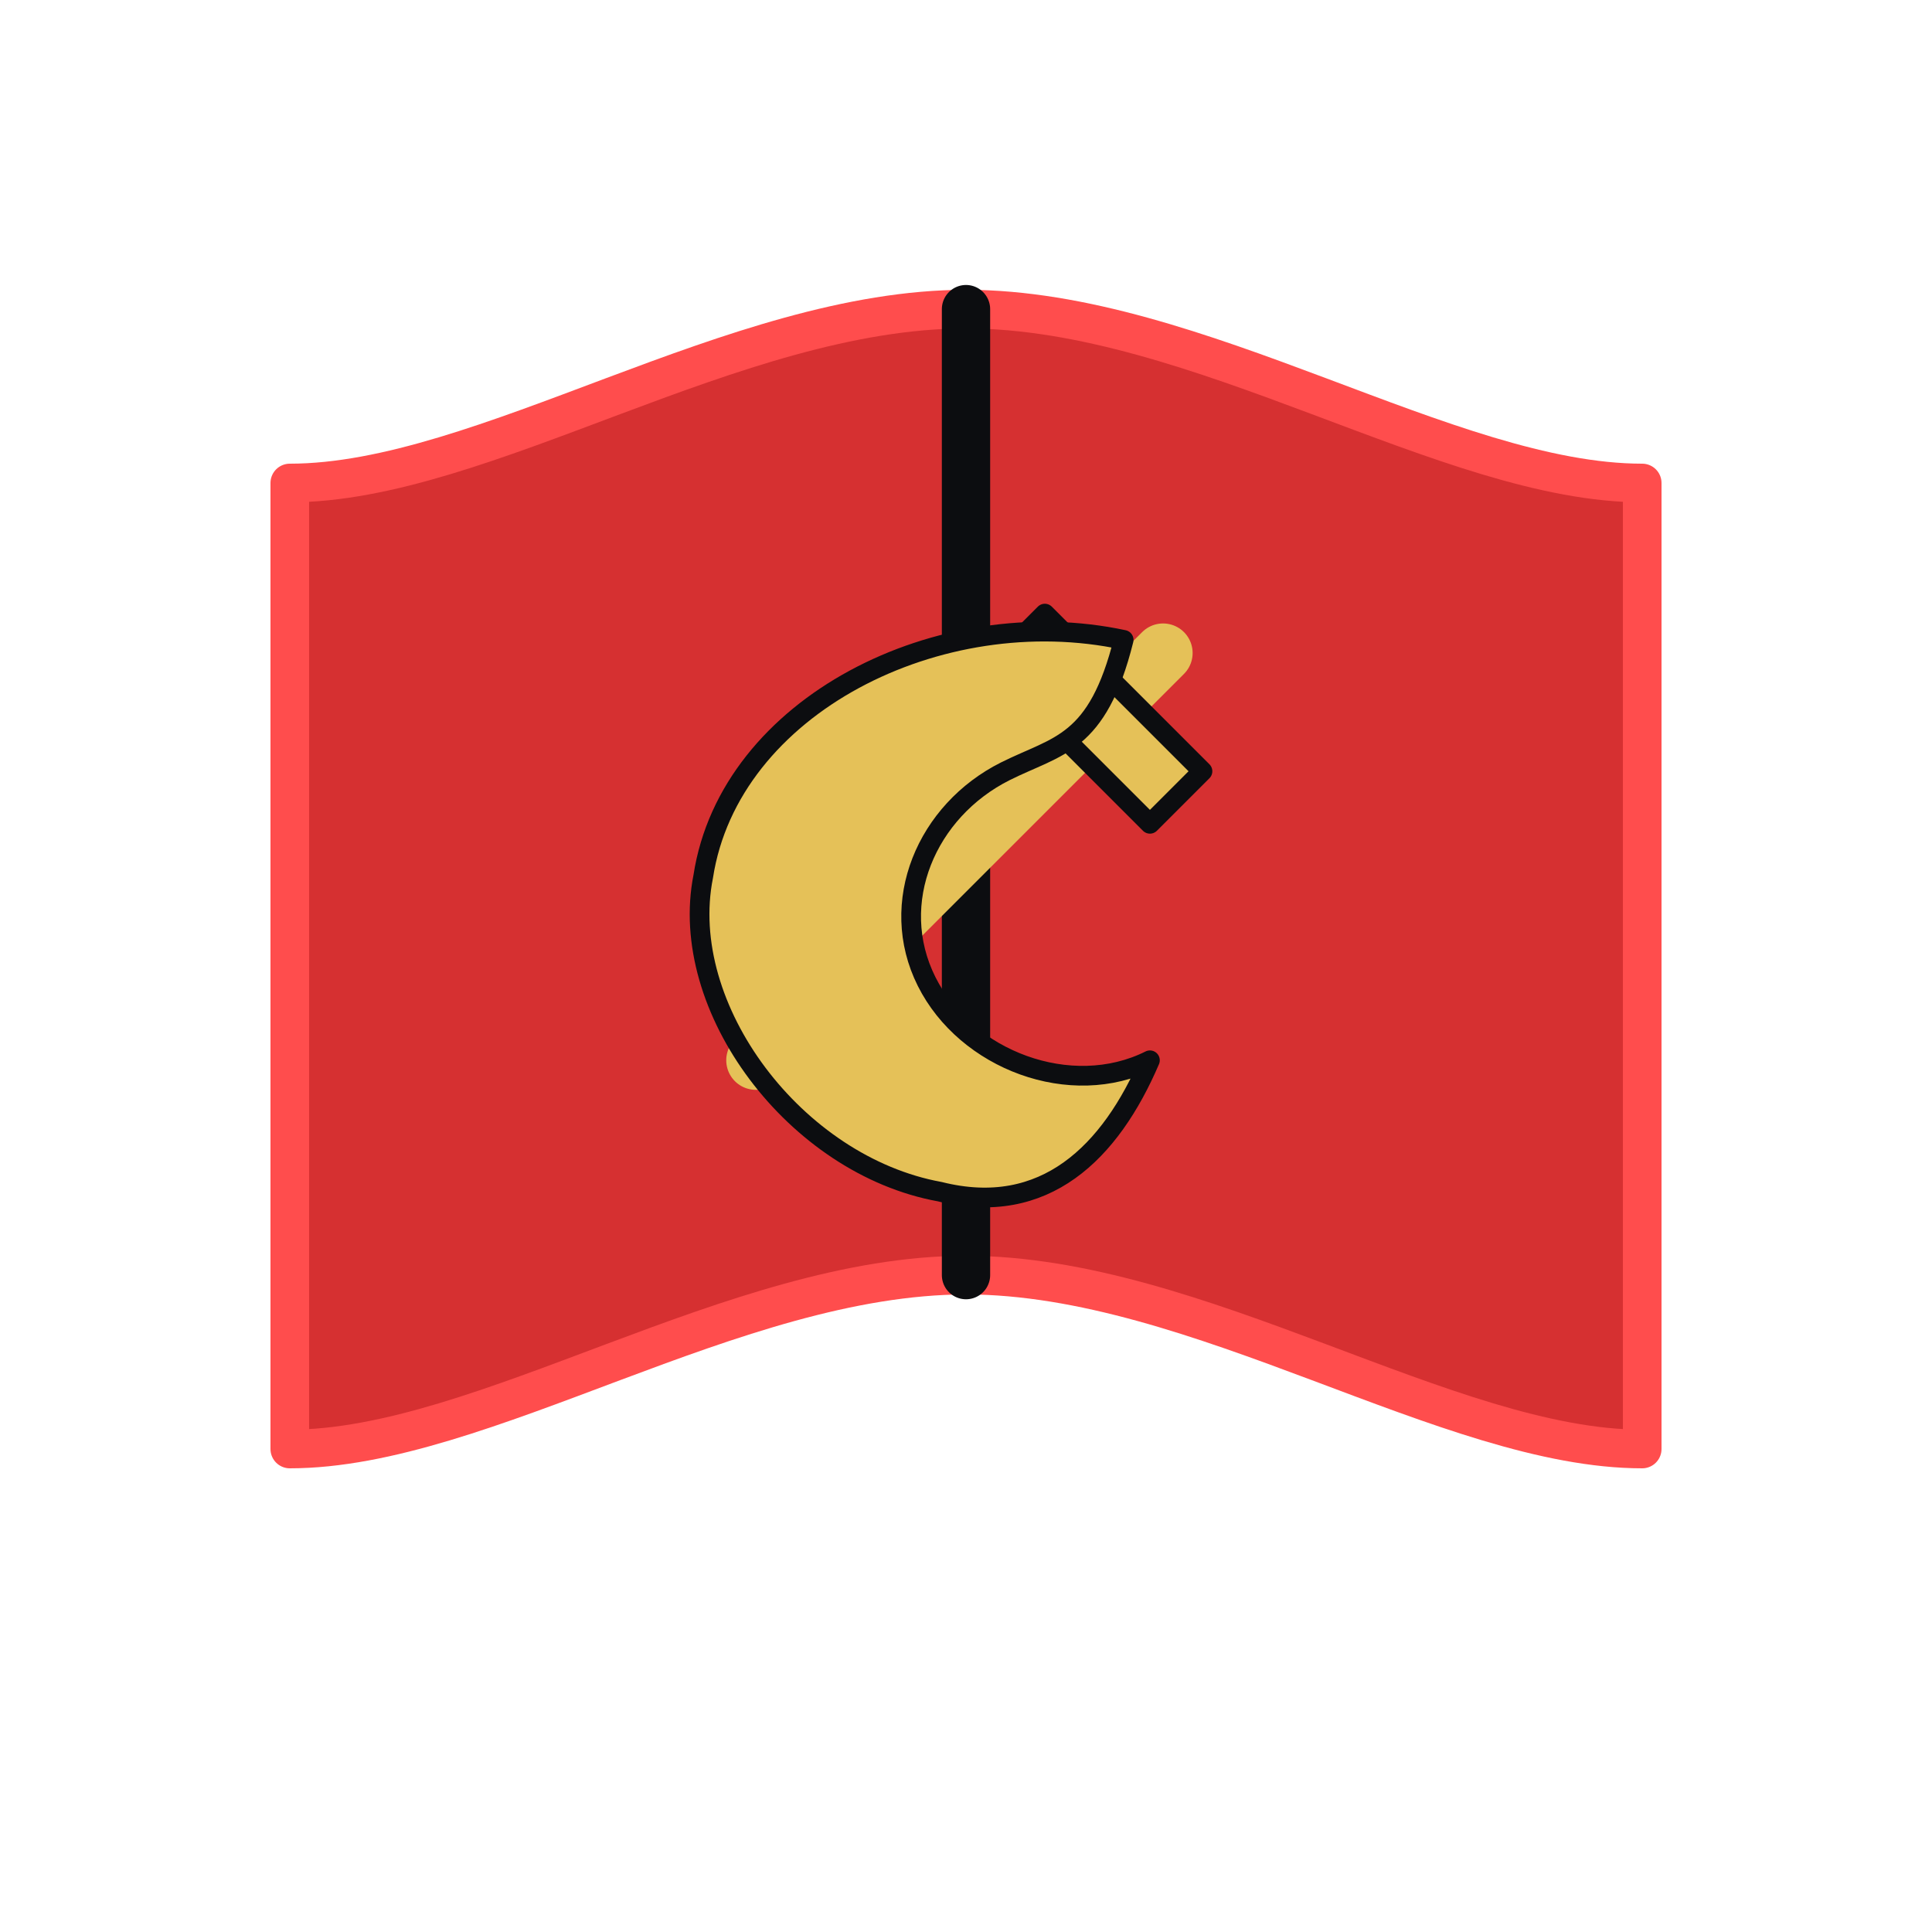
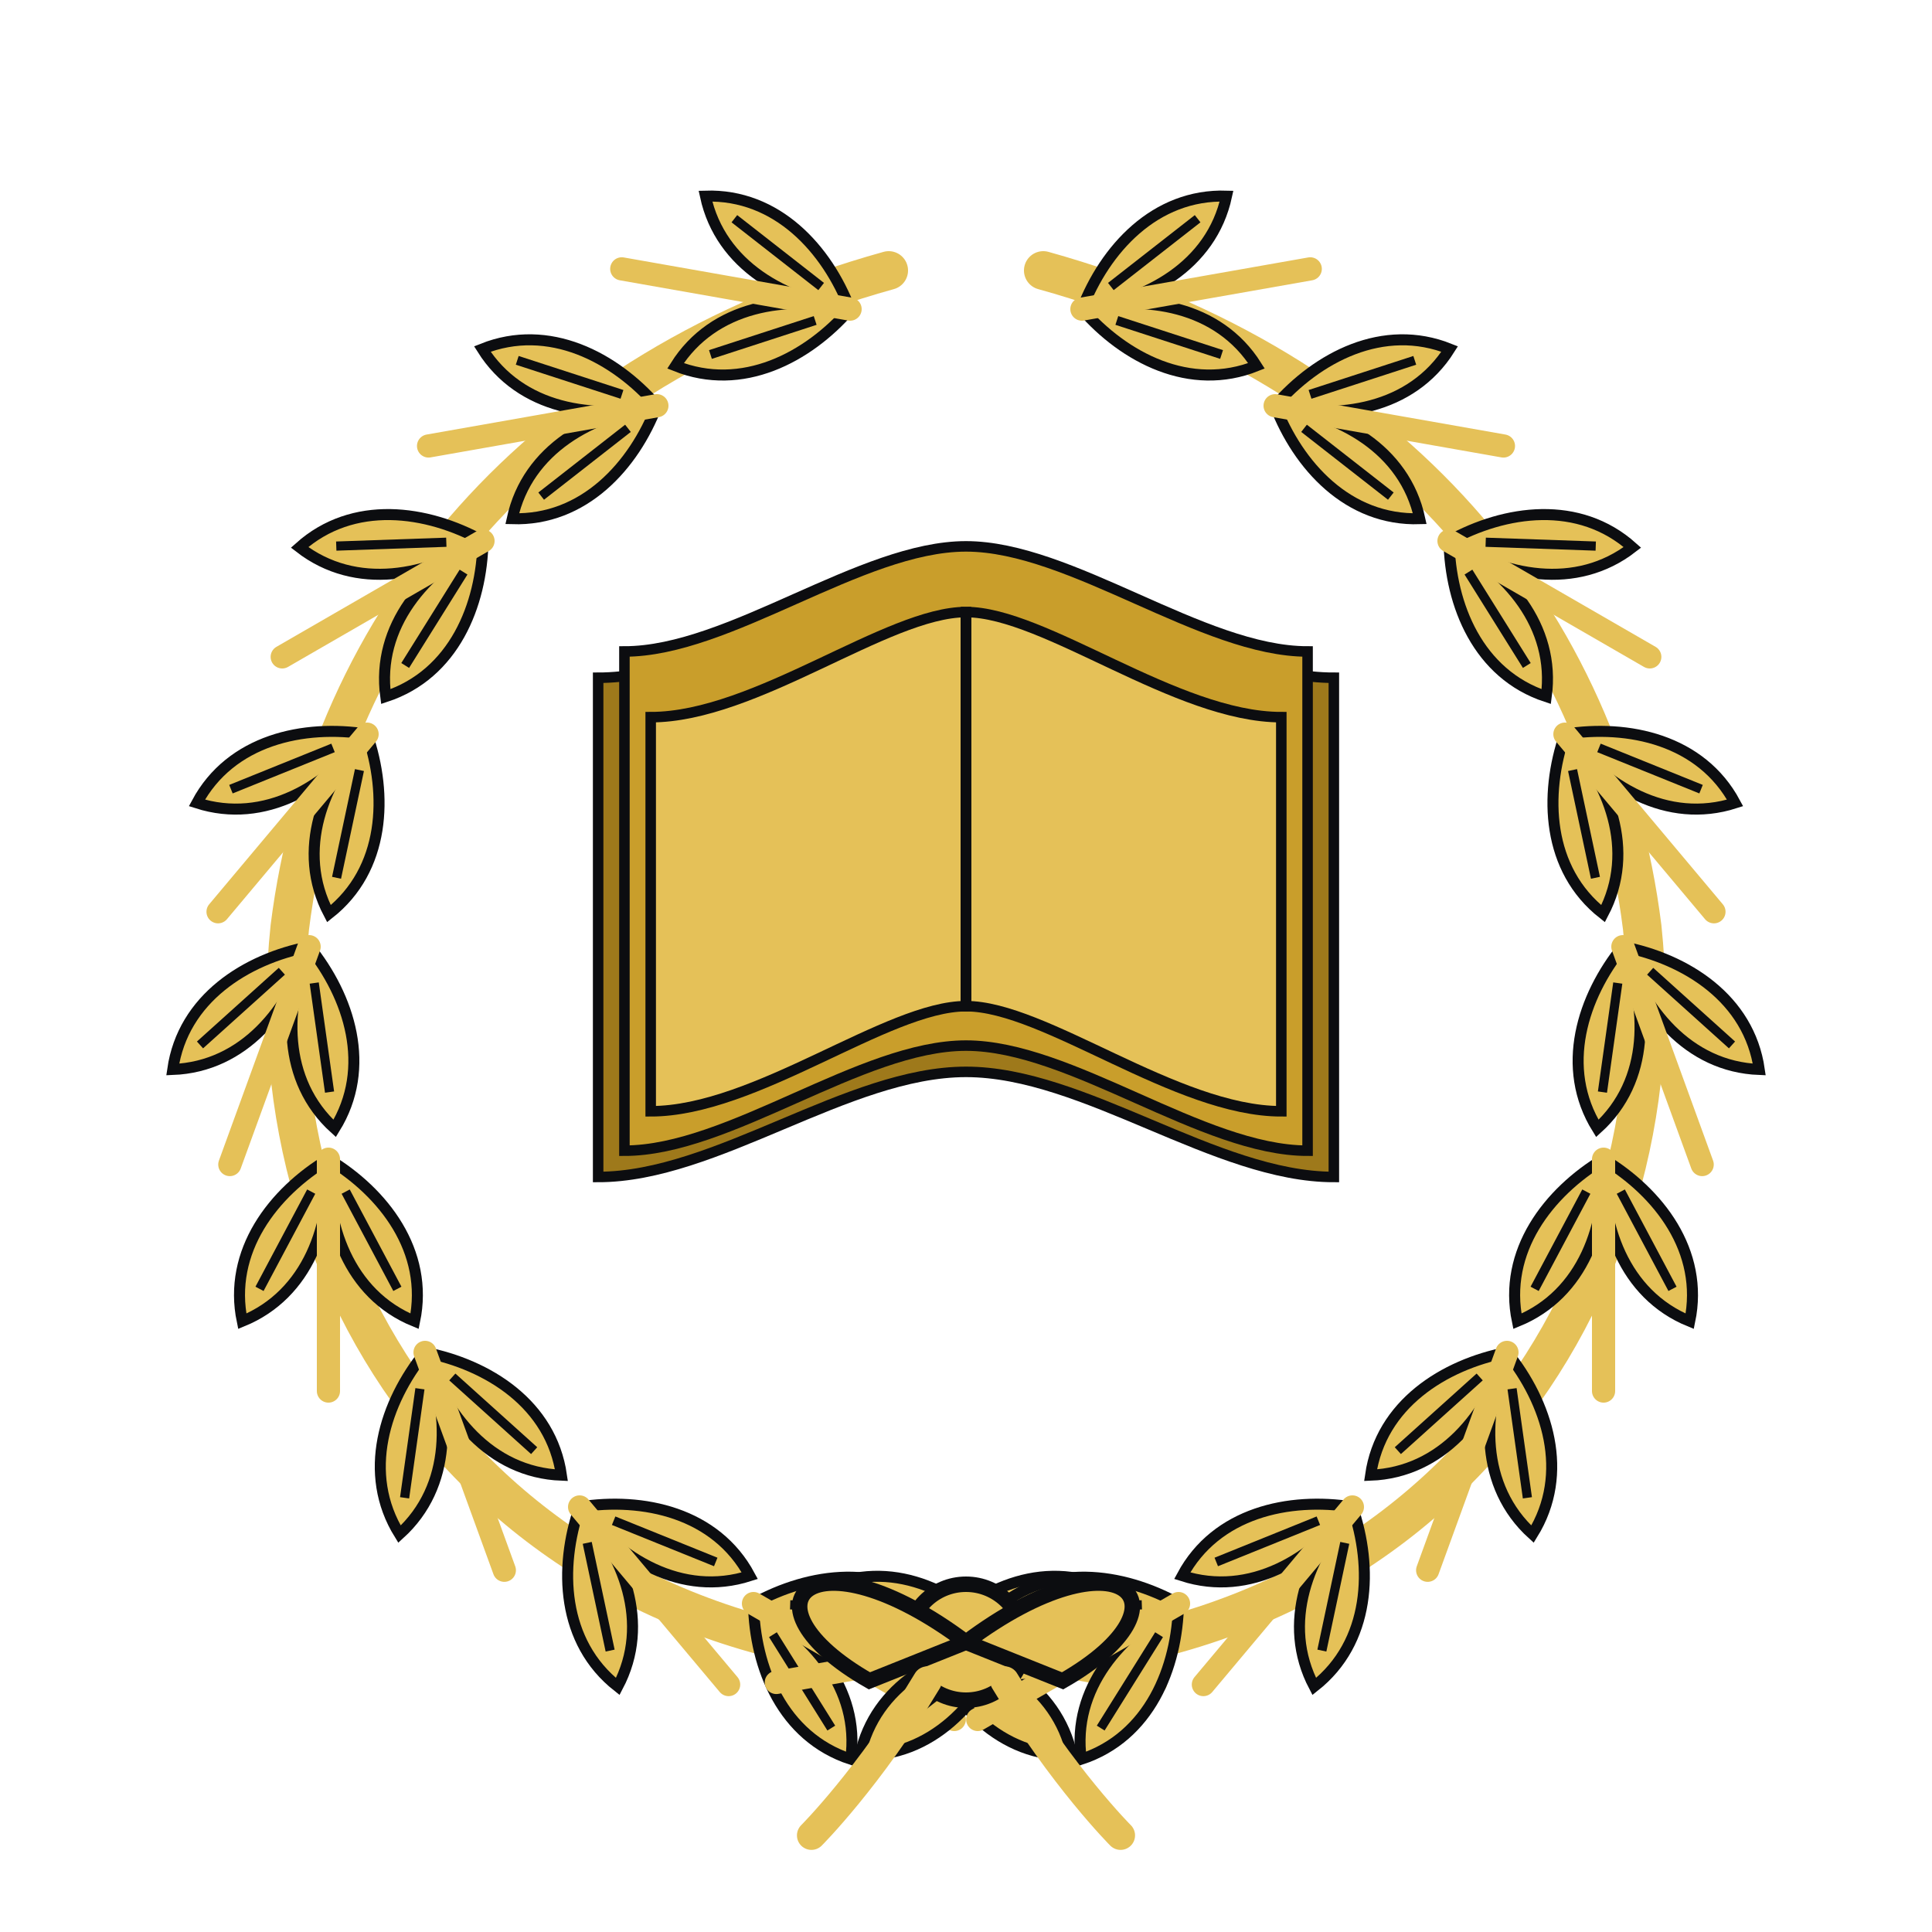
<svg xmlns="http://www.w3.org/2000/svg" viewBox="0 0 100 100" fill="none">
-   <path d="M15 75C25 75 38 66 50 66C62 66 75 75 85 75V25C75 25 62 16 50 16C38 16 25 25 15 25V75Z" fill="#d63031" stroke="#ff4d4d" stroke-width="2" stroke-linejoin="round" />
-   <path d="M50 16V66" stroke="#0c0d10" stroke-width="2.5" stroke-linecap="round" />
-   <g transform="translate(50, 44) scale(0.68)">
-     <path d="M -16,16 L 15,-15" stroke="#e5c158" stroke-width="4.5" stroke-linecap="round" />
-     <path d="M 6,-18 L 18,-6 L 14,-2 L 2,-14 Z" fill="#e5c158" stroke="#0c0d10" stroke-width="1.5" stroke-linejoin="round" />
-     <path d="M 12,-16 C -2,-19 -18,-11 -20,2 C -22,12 -13,24 -2,26 C 6,28 11,23 14,16 C 8,19 0,16 -3,10 C -6,4 -3,-3 3,-6 C 7,-8 10,-8 12,-16 Z" fill="#e5c158" stroke="#0c0d10" stroke-width="1.5" stroke-linejoin="round" />
+   <defs>
+     <g id="grain">
+       <path d="M 0,0 C -1.8,-3 -2.5,-7 0,-10 C 2.5,-7 1.8,-3 0,0 Z" fill="#e5c158" stroke="#0c0d10" stroke-width="0.6" />
+       <path d="M 0,-2 V -8" stroke="#0c0d10" stroke-width="0.5" />
+     </g>
+     <g id="wheat-pair">
+       <use href="#grain" transform="rotate(-28) scale(0.95)" />
+       <use href="#grain" transform="rotate(28) scale(0.95)" />
+       <path d="M 0,0 V -12" stroke="#e5c158" stroke-width="1.2" stroke-linecap="round" />
+     </g>
+     <g id="wreath-half">
+       <path d="M 50,86 C 26,86 13,67 15,48 C 17,32 28,19 46,14" stroke="#e5c158" stroke-width="2" fill="none" stroke-linecap="round" />
+       <use href="#wheat-pair" transform="translate(48, 85) rotate(100)" />
+       <use href="#wheat-pair" transform="translate(39, 83) rotate(120)" />
+       <use href="#wheat-pair" transform="translate(30, 78) rotate(140)" />
+       <use href="#wheat-pair" transform="translate(22, 70) rotate(160)" />
+       <use href="#wheat-pair" transform="translate(17, 60) rotate(180)" />
+       <use href="#wheat-pair" transform="translate(16, 49) rotate(200)" />
+       <use href="#wheat-pair" transform="translate(19, 38) rotate(220)" />
+       <use href="#wheat-pair" transform="translate(25, 28) rotate(240)" />
+       <use href="#wheat-pair" transform="translate(34, 21) rotate(260)" />
+       <use href="#wheat-pair" transform="translate(44, 16) rotate(280)" />
+     </g>
+   </defs>
+   <use href="#wreath-half" />
+   <use href="#wreath-half" transform="translate(100, 0) scale(-1, 1)" />
+   <g transform="translate(50, 85)" fill="#e5c158" stroke="#0c0d10" stroke-width="0.8">
+     <circle cx="0" cy="0" r="3" />
+     <path d="M 0,0 C -8,-6 -12,-2 -5,2 Z" />
+     <path d="M 0,0 C 8,-6 12,-2 5,2 Z" />
+     <path d="M -2,2 C -5,7 -8,10 -8,10" stroke="#e5c158" stroke-width="1.5" stroke-linecap="round" />
+     <path d="M 2,2 C 5,7 8,10 8,10" stroke="#e5c158" stroke-width="1.5" stroke-linecap="round" />
+   </g>
+   <g transform="translate(50, 48) scale(0.68)">
+     <path d="M -28,19 C -19,19 -9,11 0,11 C 9,11 19,19 28,19 V -19 C 19,-19 9,-27 0,-27 C -9,-27 -19,-19 -28,-19 Z" fill="#9e791b" stroke="#0c0d10" stroke-width="0.8" />
+     <path d="M -26,17 C -18,17 -8,9 0,9 C 8,9 18,17 26,17 V -21 C 18,-21 8,-29 0,-29 C -8,-29 -18,-21 -26,-21 Z" fill="#c99e2b" stroke="#0c0d10" stroke-width="0.8" />
+     <path d="M -24,14 C -16,14 -6,6 0,6 V -24 C -6,-24 -16,-16 -24,-16 Z" fill="#e5c158" stroke="#0c0d10" stroke-width="0.8" />
+     <path d="M 24,14 C 16,14 6,6 0,6 V -24 C 6,-24 16,-16 24,-16 Z" fill="#e5c158" stroke="#0c0d10" stroke-width="0.8" />
+     <path d="M 0,6 V -24" stroke="#0c0d10" stroke-width="0.8" />
  </g>
</svg>
